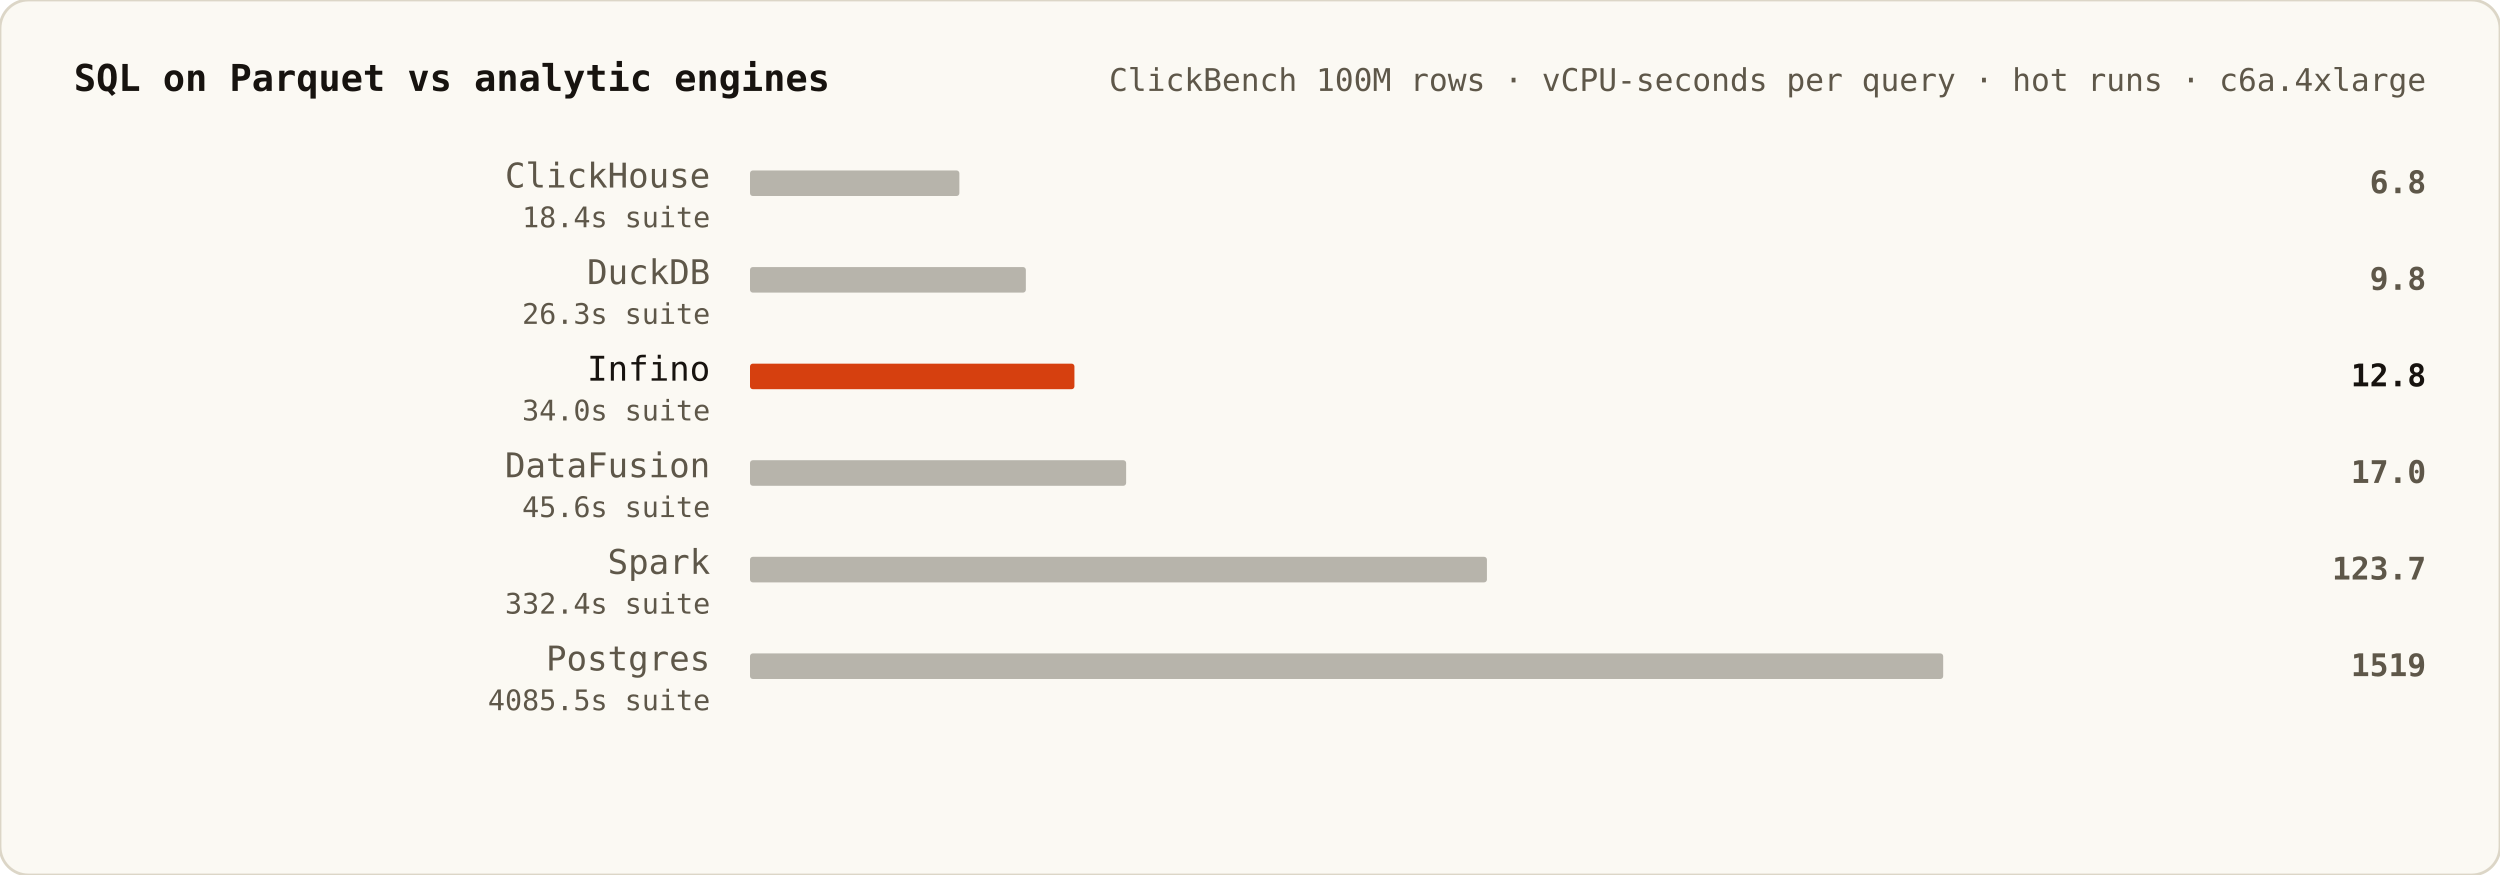
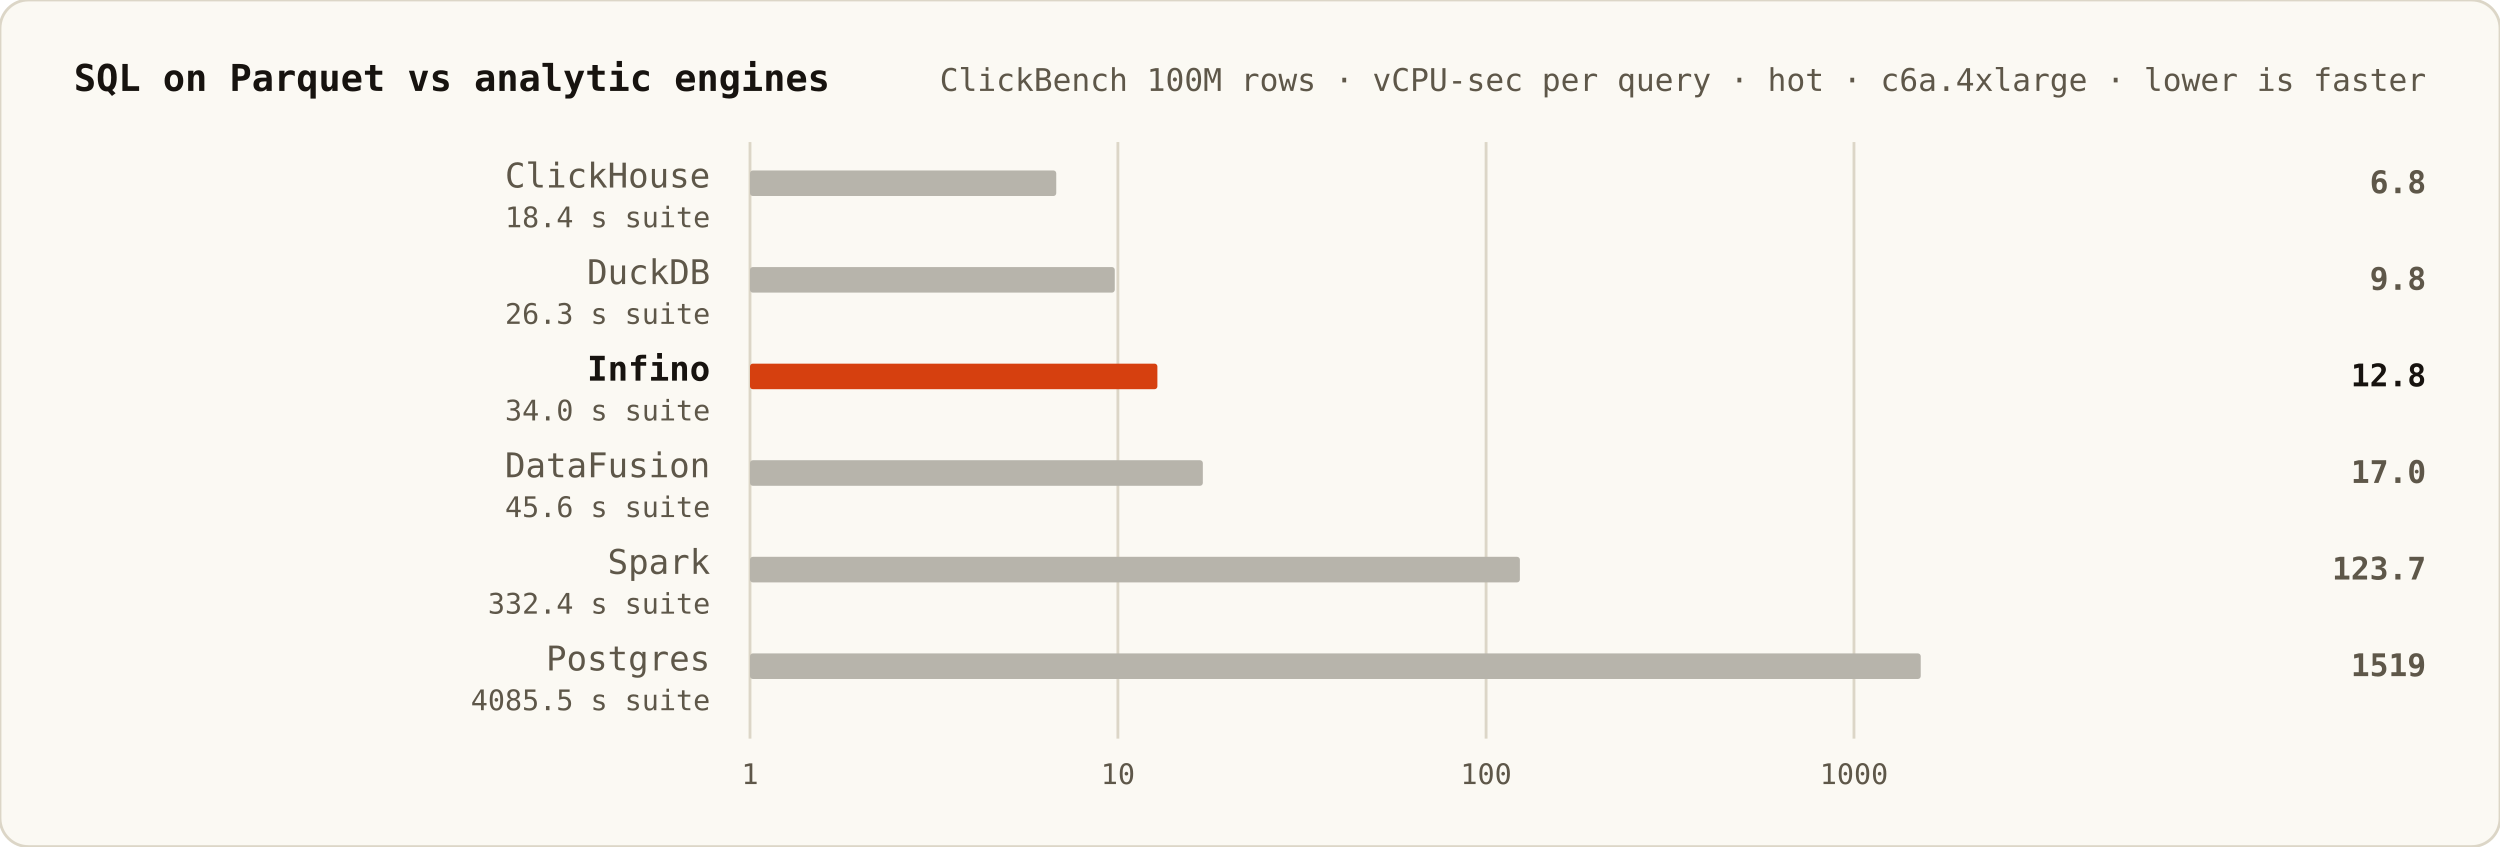
- <svg xmlns="http://www.w3.org/2000/svg" width="880" height="308" viewBox="0 0 880 308" role="img">
-   <rect width="880" height="308" rx="10" fill="#FBF9F3" stroke="#DCD6C7" />
-   <text x="26" y="32" font-family="ui-monospace, SFMono-Regular, Menlo, Consolas, monospace" font-size="13" font-weight="600" fill="#17130F">SQL on Parquet vs analytic engines</text>
-   <text x="854" y="32" font-family="ui-monospace, SFMono-Regular, Menlo, Consolas, monospace" font-size="11" fill="#5E5749" text-anchor="end">ClickBench 100M rows · vCPU-seconds per query · hot runs · c6a.4xlarge</text>
-   <text x="250" y="66" font-family="ui-monospace, SFMono-Regular, Menlo, Consolas, monospace" font-size="12" fill="#5E5749" text-anchor="end">ClickHouse</text>
-   <text x="250" y="80" font-family="ui-monospace, SFMono-Regular, Menlo, Consolas, monospace" font-size="10" fill="#5E5749" text-anchor="end">18.4s suite</text>
-   <rect x="264" y="60" width="73.7" height="9" rx="1" fill="#B7B4AB" />
-   <text x="854" y="68" font-family="ui-monospace, SFMono-Regular, Menlo, Consolas, monospace" font-size="11" font-weight="600" fill="#5E5749" text-anchor="end">6.8</text>
-   <text x="250" y="100" font-family="ui-monospace, SFMono-Regular, Menlo, Consolas, monospace" font-size="12" fill="#5E5749" text-anchor="end">DuckDB</text>
-   <text x="250" y="114" font-family="ui-monospace, SFMono-Regular, Menlo, Consolas, monospace" font-size="10" fill="#5E5749" text-anchor="end">26.3s suite</text>
-   <rect x="264" y="94" width="97.1" height="9" rx="1" fill="#B7B4AB" />
-   <text x="854" y="102" font-family="ui-monospace, SFMono-Regular, Menlo, Consolas, monospace" font-size="11" font-weight="600" fill="#5E5749" text-anchor="end">9.8</text>
-   <text x="250" y="134" font-family="ui-monospace, SFMono-Regular, Menlo, Consolas, monospace" font-size="12" fill="#17130F" text-anchor="end">Infino</text>
-   <text x="250" y="148" font-family="ui-monospace, SFMono-Regular, Menlo, Consolas, monospace" font-size="10" fill="#5E5749" text-anchor="end">34.0s suite</text>
-   <rect x="264" y="128" width="114.2" height="9" rx="1" fill="#D6400F" />
-   <text x="854" y="136" font-family="ui-monospace, SFMono-Regular, Menlo, Consolas, monospace" font-size="11" font-weight="600" fill="#17130F" text-anchor="end">12.8</text>
-   <text x="250" y="168" font-family="ui-monospace, SFMono-Regular, Menlo, Consolas, monospace" font-size="12" fill="#5E5749" text-anchor="end">DataFusion</text>
-   <text x="250" y="182" font-family="ui-monospace, SFMono-Regular, Menlo, Consolas, monospace" font-size="10" fill="#5E5749" text-anchor="end">45.6s suite</text>
-   <rect x="264" y="162" width="132.4" height="9" rx="1" fill="#B7B4AB" />
-   <text x="854" y="170" font-family="ui-monospace, SFMono-Regular, Menlo, Consolas, monospace" font-size="11" font-weight="600" fill="#5E5749" text-anchor="end">17.0</text>
-   <text x="250" y="202" font-family="ui-monospace, SFMono-Regular, Menlo, Consolas, monospace" font-size="12" fill="#5E5749" text-anchor="end">Spark</text>
-   <text x="250" y="216" font-family="ui-monospace, SFMono-Regular, Menlo, Consolas, monospace" font-size="10" fill="#5E5749" text-anchor="end">332.4s suite</text>
-   <rect x="264" y="196" width="259.4" height="9" rx="1" fill="#B7B4AB" />
-   <text x="854" y="204" font-family="ui-monospace, SFMono-Regular, Menlo, Consolas, monospace" font-size="11" font-weight="600" fill="#5E5749" text-anchor="end">123.7</text>
-   <text x="250" y="236" font-family="ui-monospace, SFMono-Regular, Menlo, Consolas, monospace" font-size="12" fill="#5E5749" text-anchor="end">Postgres</text>
-   <text x="250" y="250" font-family="ui-monospace, SFMono-Regular, Menlo, Consolas, monospace" font-size="10" fill="#5E5749" text-anchor="end">4085.5s suite</text>
-   <rect x="264" y="230" width="420.0" height="9" rx="1" fill="#B7B4AB" />
-   <text x="854" y="238" font-family="ui-monospace, SFMono-Regular, Menlo, Consolas, monospace" font-size="11" font-weight="600" fill="#5E5749" text-anchor="end">1519</text>
+ <svg xmlns="http://www.w3.org/2000/svg" width="880" height="298" viewBox="0 0 880 298" role="img">
+   <rect width="880" height="298" rx="10" fill="#FBF9F3" stroke="#DCD6C7" />
+   <text x="26.0" y="32.0" font-family="ui-monospace, SFMono-Regular, Menlo, Consolas, monospace" font-size="13" fill="#17130F" font-weight="600">SQL on Parquet vs analytic engines</text>
+   <text x="854.0" y="32.0" font-family="ui-monospace, SFMono-Regular, Menlo, Consolas, monospace" font-size="11" fill="#5E5749" text-anchor="end">ClickBench 100M rows · vCPU-sec per query · hot · c6a.4xlarge · lower is faster</text>
+   <line x1="264.0" y1="50" x2="264.0" y2="260" stroke="#DCD6C7" />
+   <text x="264.0" y="276.0" font-family="ui-monospace, SFMono-Regular, Menlo, Consolas, monospace" font-size="10" fill="#5E5749" text-anchor="middle">1</text>
+   <line x1="393.5" y1="50" x2="393.5" y2="260" stroke="#DCD6C7" />
+   <text x="393.5" y="276.0" font-family="ui-monospace, SFMono-Regular, Menlo, Consolas, monospace" font-size="10" fill="#5E5749" text-anchor="middle">10</text>
+   <line x1="523.1" y1="50" x2="523.1" y2="260" stroke="#DCD6C7" />
+   <text x="523.1" y="276.0" font-family="ui-monospace, SFMono-Regular, Menlo, Consolas, monospace" font-size="10" fill="#5E5749" text-anchor="middle">100</text>
+   <line x1="652.6" y1="50" x2="652.6" y2="260" stroke="#DCD6C7" />
+   <text x="652.6" y="276.0" font-family="ui-monospace, SFMono-Regular, Menlo, Consolas, monospace" font-size="10" fill="#5E5749" text-anchor="middle">1000</text>
+   <text x="250.0" y="66.0" font-family="ui-monospace, SFMono-Regular, Menlo, Consolas, monospace" font-size="12" fill="#5E5749" text-anchor="end">ClickHouse</text>
+   <text x="250.0" y="80.0" font-family="ui-monospace, SFMono-Regular, Menlo, Consolas, monospace" font-size="10" fill="#5E5749" text-anchor="end">18.4 s suite</text>
+   <rect x="264" y="60" width="107.8" height="9" rx="1" fill="#B7B4AB" />
+   <text x="854.0" y="68.0" font-family="ui-monospace, SFMono-Regular, Menlo, Consolas, monospace" font-size="11" fill="#5E5749" font-weight="600" text-anchor="end">6.8</text>
+   <text x="250.0" y="100.0" font-family="ui-monospace, SFMono-Regular, Menlo, Consolas, monospace" font-size="12" fill="#5E5749" text-anchor="end">DuckDB</text>
+   <text x="250.0" y="114.0" font-family="ui-monospace, SFMono-Regular, Menlo, Consolas, monospace" font-size="10" fill="#5E5749" text-anchor="end">26.3 s suite</text>
+   <rect x="264" y="94" width="128.4" height="9" rx="1" fill="#B7B4AB" />
+   <text x="854.0" y="102.0" font-family="ui-monospace, SFMono-Regular, Menlo, Consolas, monospace" font-size="11" fill="#5E5749" font-weight="600" text-anchor="end">9.8</text>
+   <text x="250.0" y="134.0" font-family="ui-monospace, SFMono-Regular, Menlo, Consolas, monospace" font-size="12" fill="#17130F" font-weight="600" text-anchor="end">Infino</text>
+   <text x="250.0" y="148.0" font-family="ui-monospace, SFMono-Regular, Menlo, Consolas, monospace" font-size="10" fill="#5E5749" text-anchor="end">34.0 s suite</text>
+   <rect x="264" y="128" width="143.4" height="9" rx="1" fill="#D6400F" />
+   <text x="854.0" y="136.0" font-family="ui-monospace, SFMono-Regular, Menlo, Consolas, monospace" font-size="11" fill="#17130F" font-weight="600" text-anchor="end">12.8</text>
+   <text x="250.0" y="168.0" font-family="ui-monospace, SFMono-Regular, Menlo, Consolas, monospace" font-size="12" fill="#5E5749" text-anchor="end">DataFusion</text>
+   <text x="250.0" y="182.0" font-family="ui-monospace, SFMono-Regular, Menlo, Consolas, monospace" font-size="10" fill="#5E5749" text-anchor="end">45.6 s suite</text>
+   <rect x="264" y="162" width="159.4" height="9" rx="1" fill="#B7B4AB" />
+   <text x="854.0" y="170.0" font-family="ui-monospace, SFMono-Regular, Menlo, Consolas, monospace" font-size="11" fill="#5E5749" font-weight="600" text-anchor="end">17.0</text>
+   <text x="250.0" y="202.0" font-family="ui-monospace, SFMono-Regular, Menlo, Consolas, monospace" font-size="12" fill="#5E5749" text-anchor="end">Spark</text>
+   <text x="250.0" y="216.0" font-family="ui-monospace, SFMono-Regular, Menlo, Consolas, monospace" font-size="10" fill="#5E5749" text-anchor="end">332.4 s suite</text>
+   <rect x="264" y="196" width="271.0" height="9" rx="1" fill="#B7B4AB" />
+   <text x="854.0" y="204.0" font-family="ui-monospace, SFMono-Regular, Menlo, Consolas, monospace" font-size="11" fill="#5E5749" font-weight="600" text-anchor="end">123.7</text>
+   <text x="250.0" y="236.0" font-family="ui-monospace, SFMono-Regular, Menlo, Consolas, monospace" font-size="12" fill="#5E5749" text-anchor="end">Postgres</text>
+   <text x="250.0" y="250.0" font-family="ui-monospace, SFMono-Regular, Menlo, Consolas, monospace" font-size="10" fill="#5E5749" text-anchor="end">4085.5 s suite</text>
+   <rect x="264" y="230" width="412.1" height="9" rx="1" fill="#B7B4AB" />
+   <text x="854.0" y="238.0" font-family="ui-monospace, SFMono-Regular, Menlo, Consolas, monospace" font-size="11" fill="#5E5749" font-weight="600" text-anchor="end">1519</text>
</svg>
